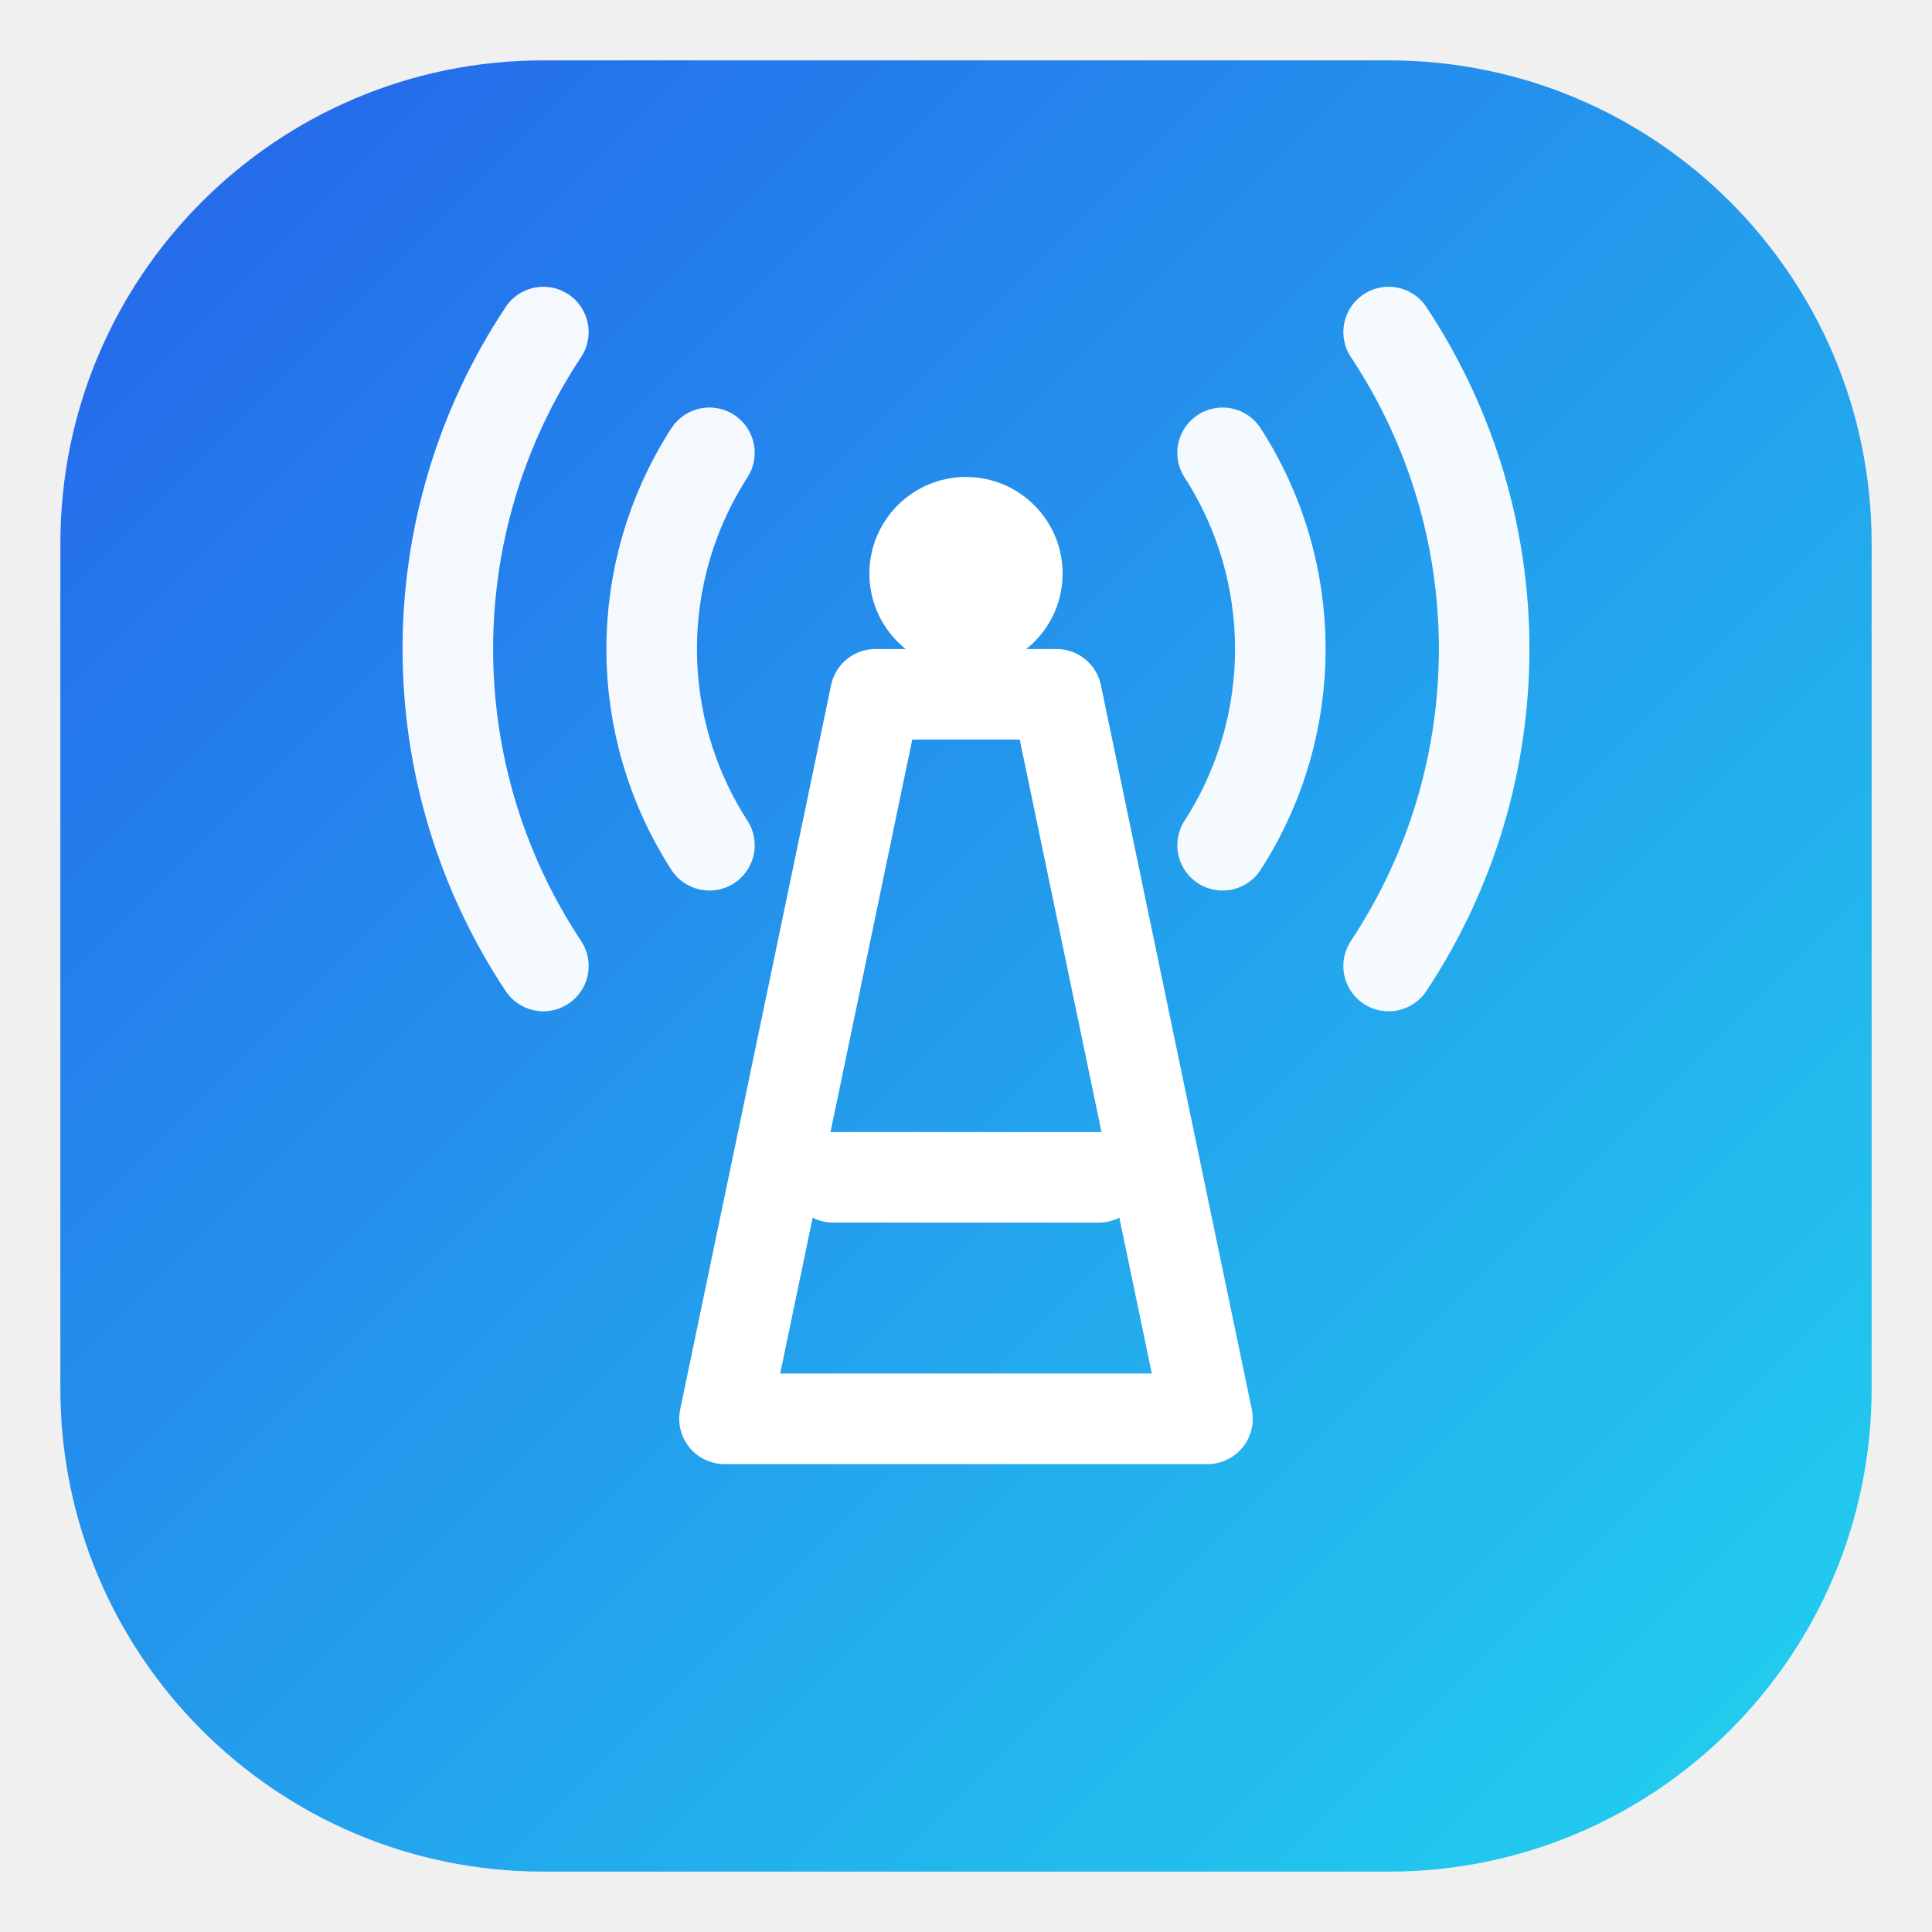
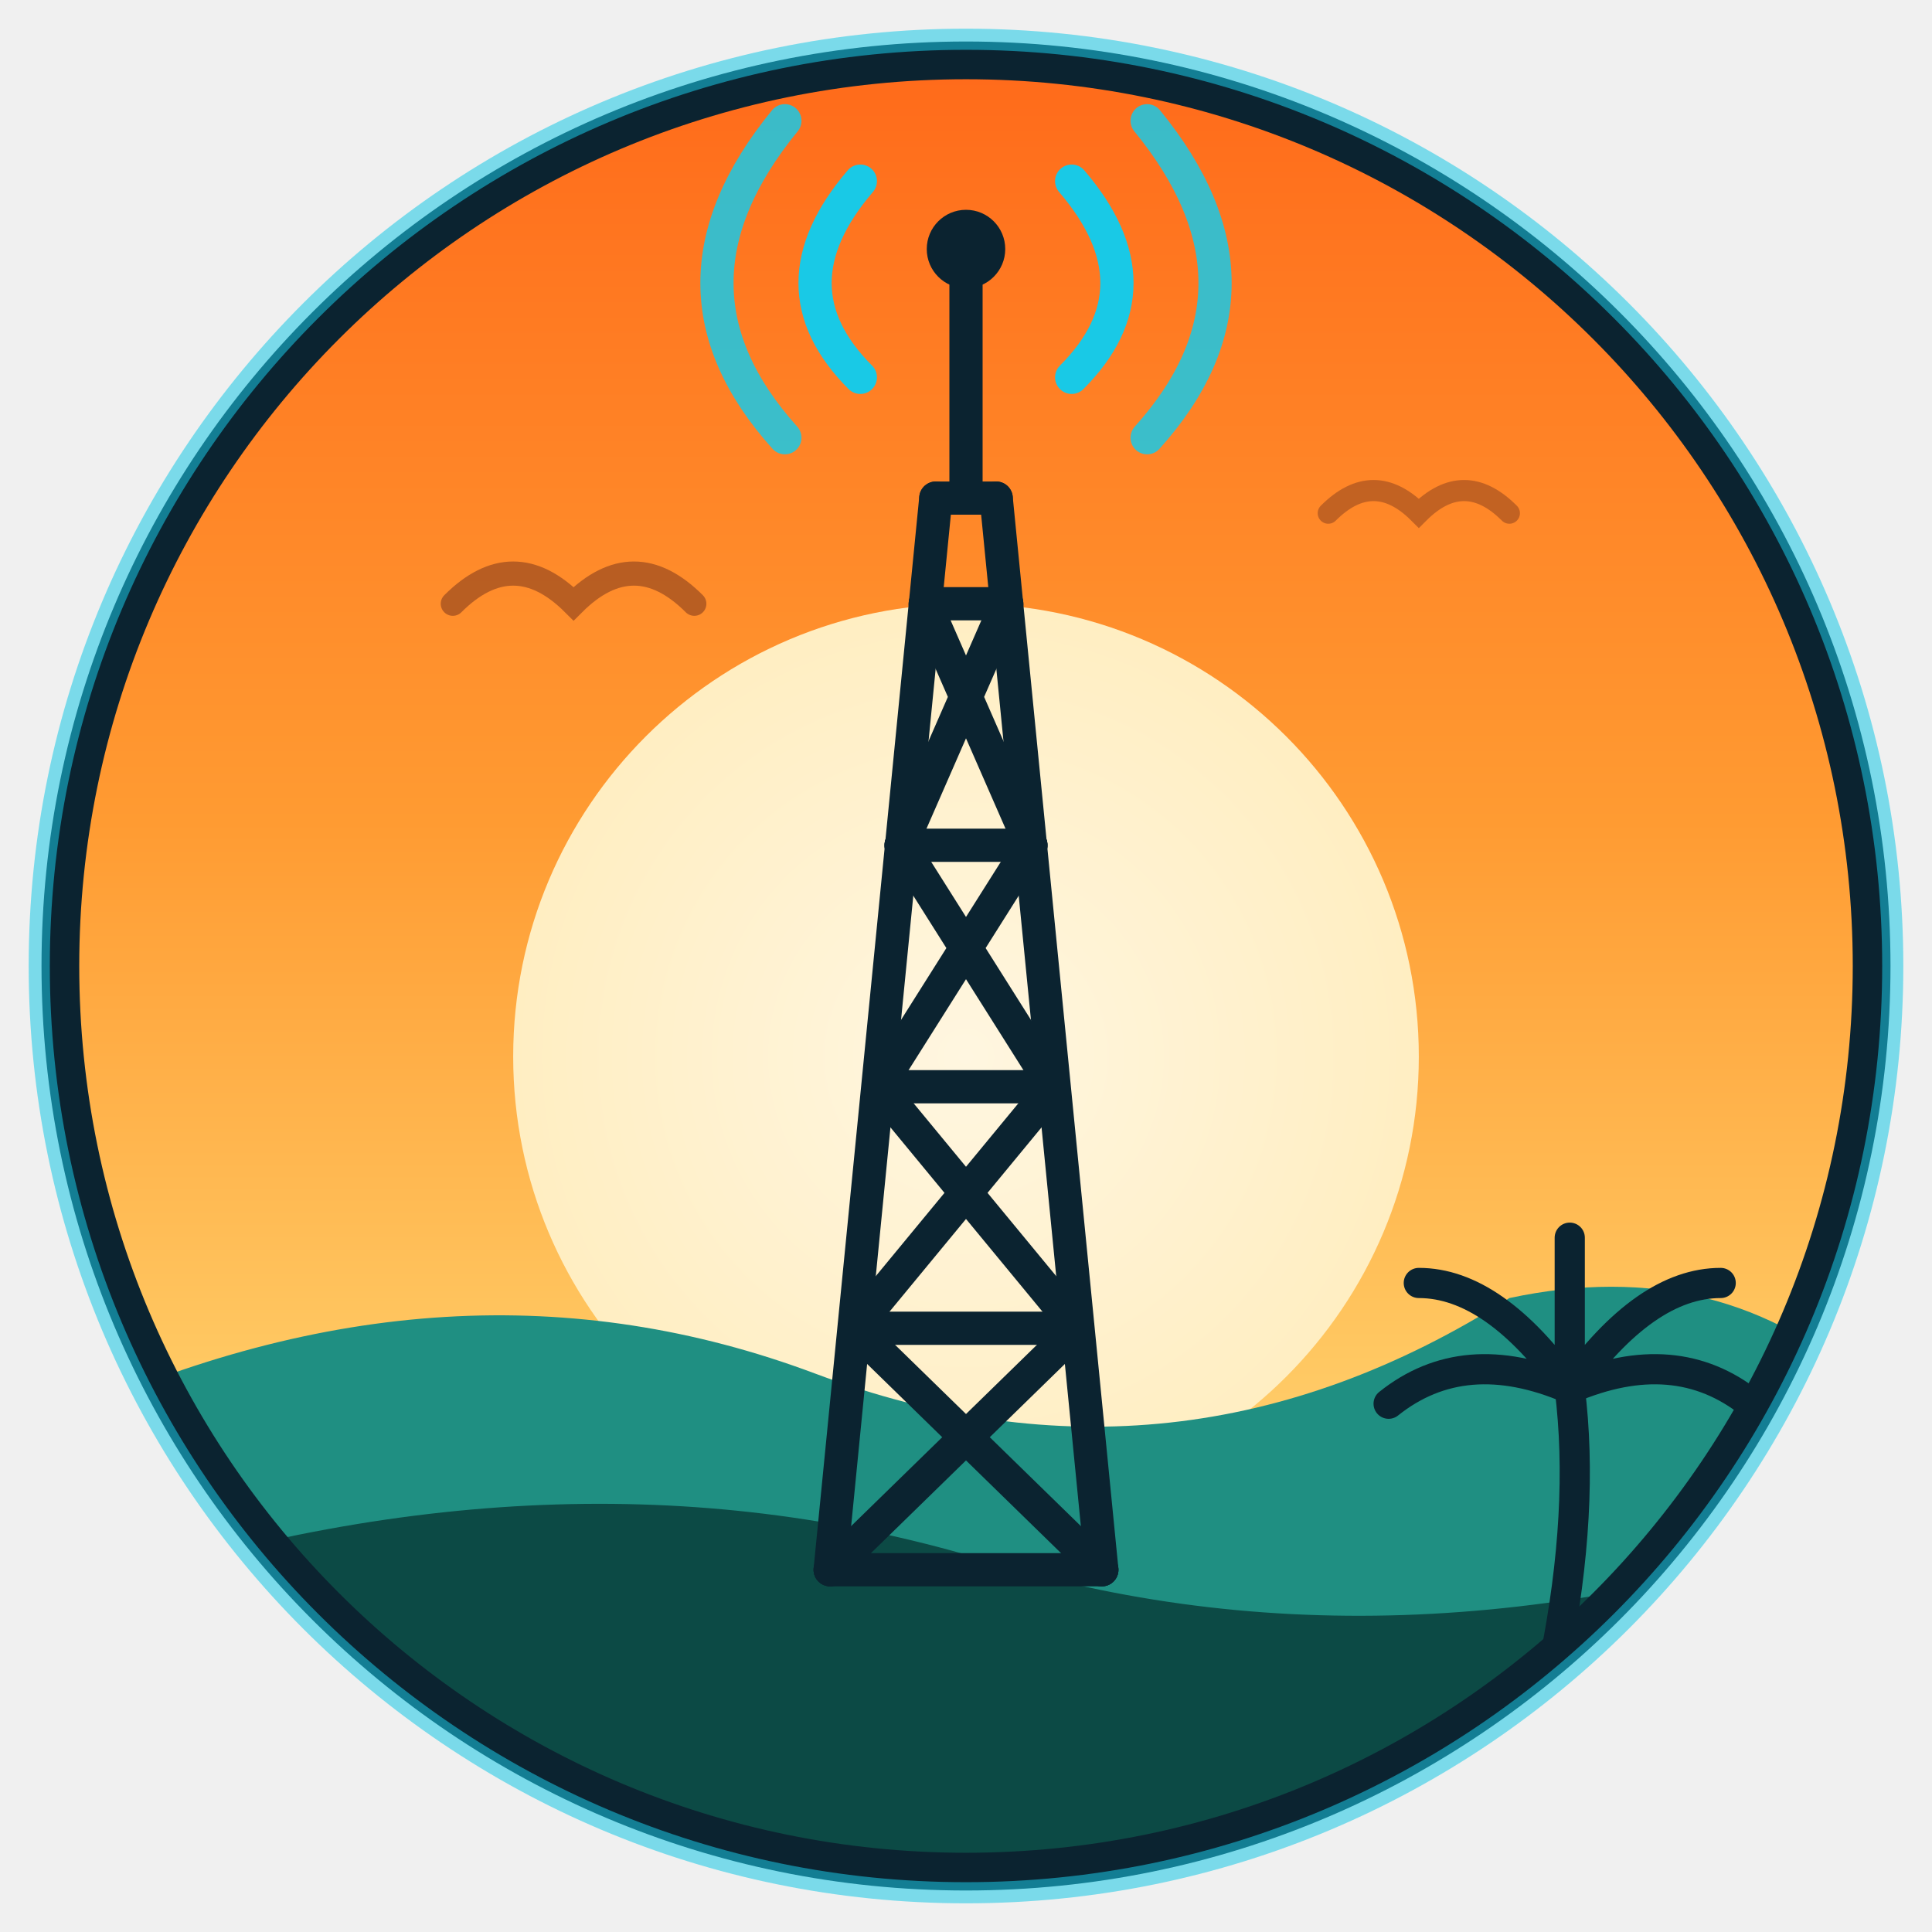
- <svg xmlns="http://www.w3.org/2000/svg" viewBox="0 0 64 64" width="64" height="64" role="img" aria-label="Togo Insight">
+ <svg xmlns="http://www.w3.org/2000/svg" viewBox="0 0 128 128" width="128" height="128" role="img" aria-label="Togo Insight">
  <defs>
-     <linearGradient id="g" x1="0" y1="0" x2="1" y2="1">
-       <stop offset="0" stop-color="#2563eb" />
-       <stop offset="1" stop-color="#22d3ee" />
+     <linearGradient id="sky" x1="0" y1="0" x2="0" y2="1">
+       <stop offset="0" stop-color="#ff6a1a" />
+       <stop offset="0.42" stop-color="#ff9b32" />
+       <stop offset="0.72" stop-color="#ffc862" />
+       <stop offset="1" stop-color="#ffe2a0" />
    </linearGradient>
+     <radialGradient id="sun" cx="50%" cy="50%" r="50%">
+       <stop offset="0" stop-color="#fff6e0" />
+       <stop offset="1" stop-color="#ffeec2" />
+     </radialGradient>
+     <clipPath id="clip">
+       <circle cx="64" cy="64" r="60" />
+     </clipPath>
  </defs>
-   <rect x="2" y="2" width="60" height="60" rx="16" fill="url(#g)" />
-   <circle cx="32" cy="19" r="3.2" fill="#ffffff" />
-   <path d="M29 23 L24 47 H40 L35 23 Z" fill="none" stroke="#ffffff" stroke-width="3" stroke-linejoin="round" />
-   <path d="M27.6 39 H36.4" stroke="#ffffff" stroke-width="3" stroke-linecap="round" />
-   <g fill="none" stroke="#ffffff" stroke-width="3" stroke-linecap="round" opacity="0.95">
-     <path d="M40.5 15 a12 12 0 0 1 0 13" />
-     <path d="M46 11 a19 19 0 0 1 0 21" />
-     <path d="M23.5 15 a12 12 0 0 0 0 13" />
-     <path d="M18 11 a19 19 0 0 0 0 21" />
+   <g clip-path="url(#clip)">
+     <rect x="4" y="4" width="120" height="120" fill="url(#sky)" />
+     <circle cx="64" cy="70" r="30" fill="url(#sun)" />
+     <path d="M30 40 q4 -4 8 0 q4 -4 8 0" fill="none" stroke="#9a4a1e" stroke-width="1.6" stroke-linecap="round" opacity="0.7" />
+     <path d="M88 34 q3 -3 6 0 q3 -3 6 0" fill="none" stroke="#9a4a1e" stroke-width="1.4" stroke-linecap="round" opacity="0.6" />
+     <path d="M4 94 Q30 82 54 91 T100 86 Q114 83 124 92 L124 124 L4 124 Z" fill="#1f8f82" />
+     <path d="M4 106 Q36 95 64 103 Q92 112 124 101 L124 124 L4 124 Z" fill="#0c4a45" />
+     <g stroke="#0b2330" stroke-width="2" stroke-linecap="round" fill="none">
+       <path d="M103 110 q2 -10 1 -18" />
+       <path d="M104 92 q-7 -3 -12 1 M104 92 q7 -3 12 1 M104 92 q-5 -7 -10 -7 M104 92 q5 -7 10 -7 M104 92 q0 -8 0 -10" />
+     </g>
+     <g stroke="#0b2330" stroke-width="2.2" stroke-linecap="round" stroke-linejoin="round" fill="none">
+       <path d="M55 104 L62 33" />
+       <path d="M73 104 L66 33" />
+       <path d="M55 104 L73 104" />
+       <path d="M56.6 88 L71.4 88" />
+       <path d="M58.2 72 L69.8 72" />
+       <path d="M59.7 56 L68.3 56" />
+       <path d="M61.3 40 L66.7 40" />
+       <path d="M55 104 L71.4 88 M73 104 L56.6 88" />
+       <path d="M56.6 88 L69.8 72 M71.4 88 L58.2 72" />
+       <path d="M58.2 72 L68.3 56 M69.8 72 L59.7 56" />
+       <path d="M59.7 56 L66.7 40 M68.3 56 L61.3 40" />
+       <path d="M62 33 L66 33" />
+       <path d="M64 33 L64 18" />
+     </g>
+     <circle cx="64" cy="16.5" r="2.6" fill="#0b2330" />
+     <g fill="none" stroke="#19c9e6" stroke-width="2.2" stroke-linecap="round">
+       <path d="M57 25 q-6 -6 0 -13" />
+       <path d="M71 25 q6 -6 0 -13" />
+       <path d="M52 29 q-9 -10 0 -21" opacity="0.85" />
+       <path d="M76 29 q9 -10 0 -21" opacity="0.85" />
+     </g>
  </g>
+   <circle cx="64" cy="64" r="60" fill="none" stroke="#0b2330" stroke-width="2.5" />
+   <circle cx="64" cy="64" r="61.4" fill="none" stroke="#19c9e6" stroke-width="1.4" opacity="0.55" />
</svg>
